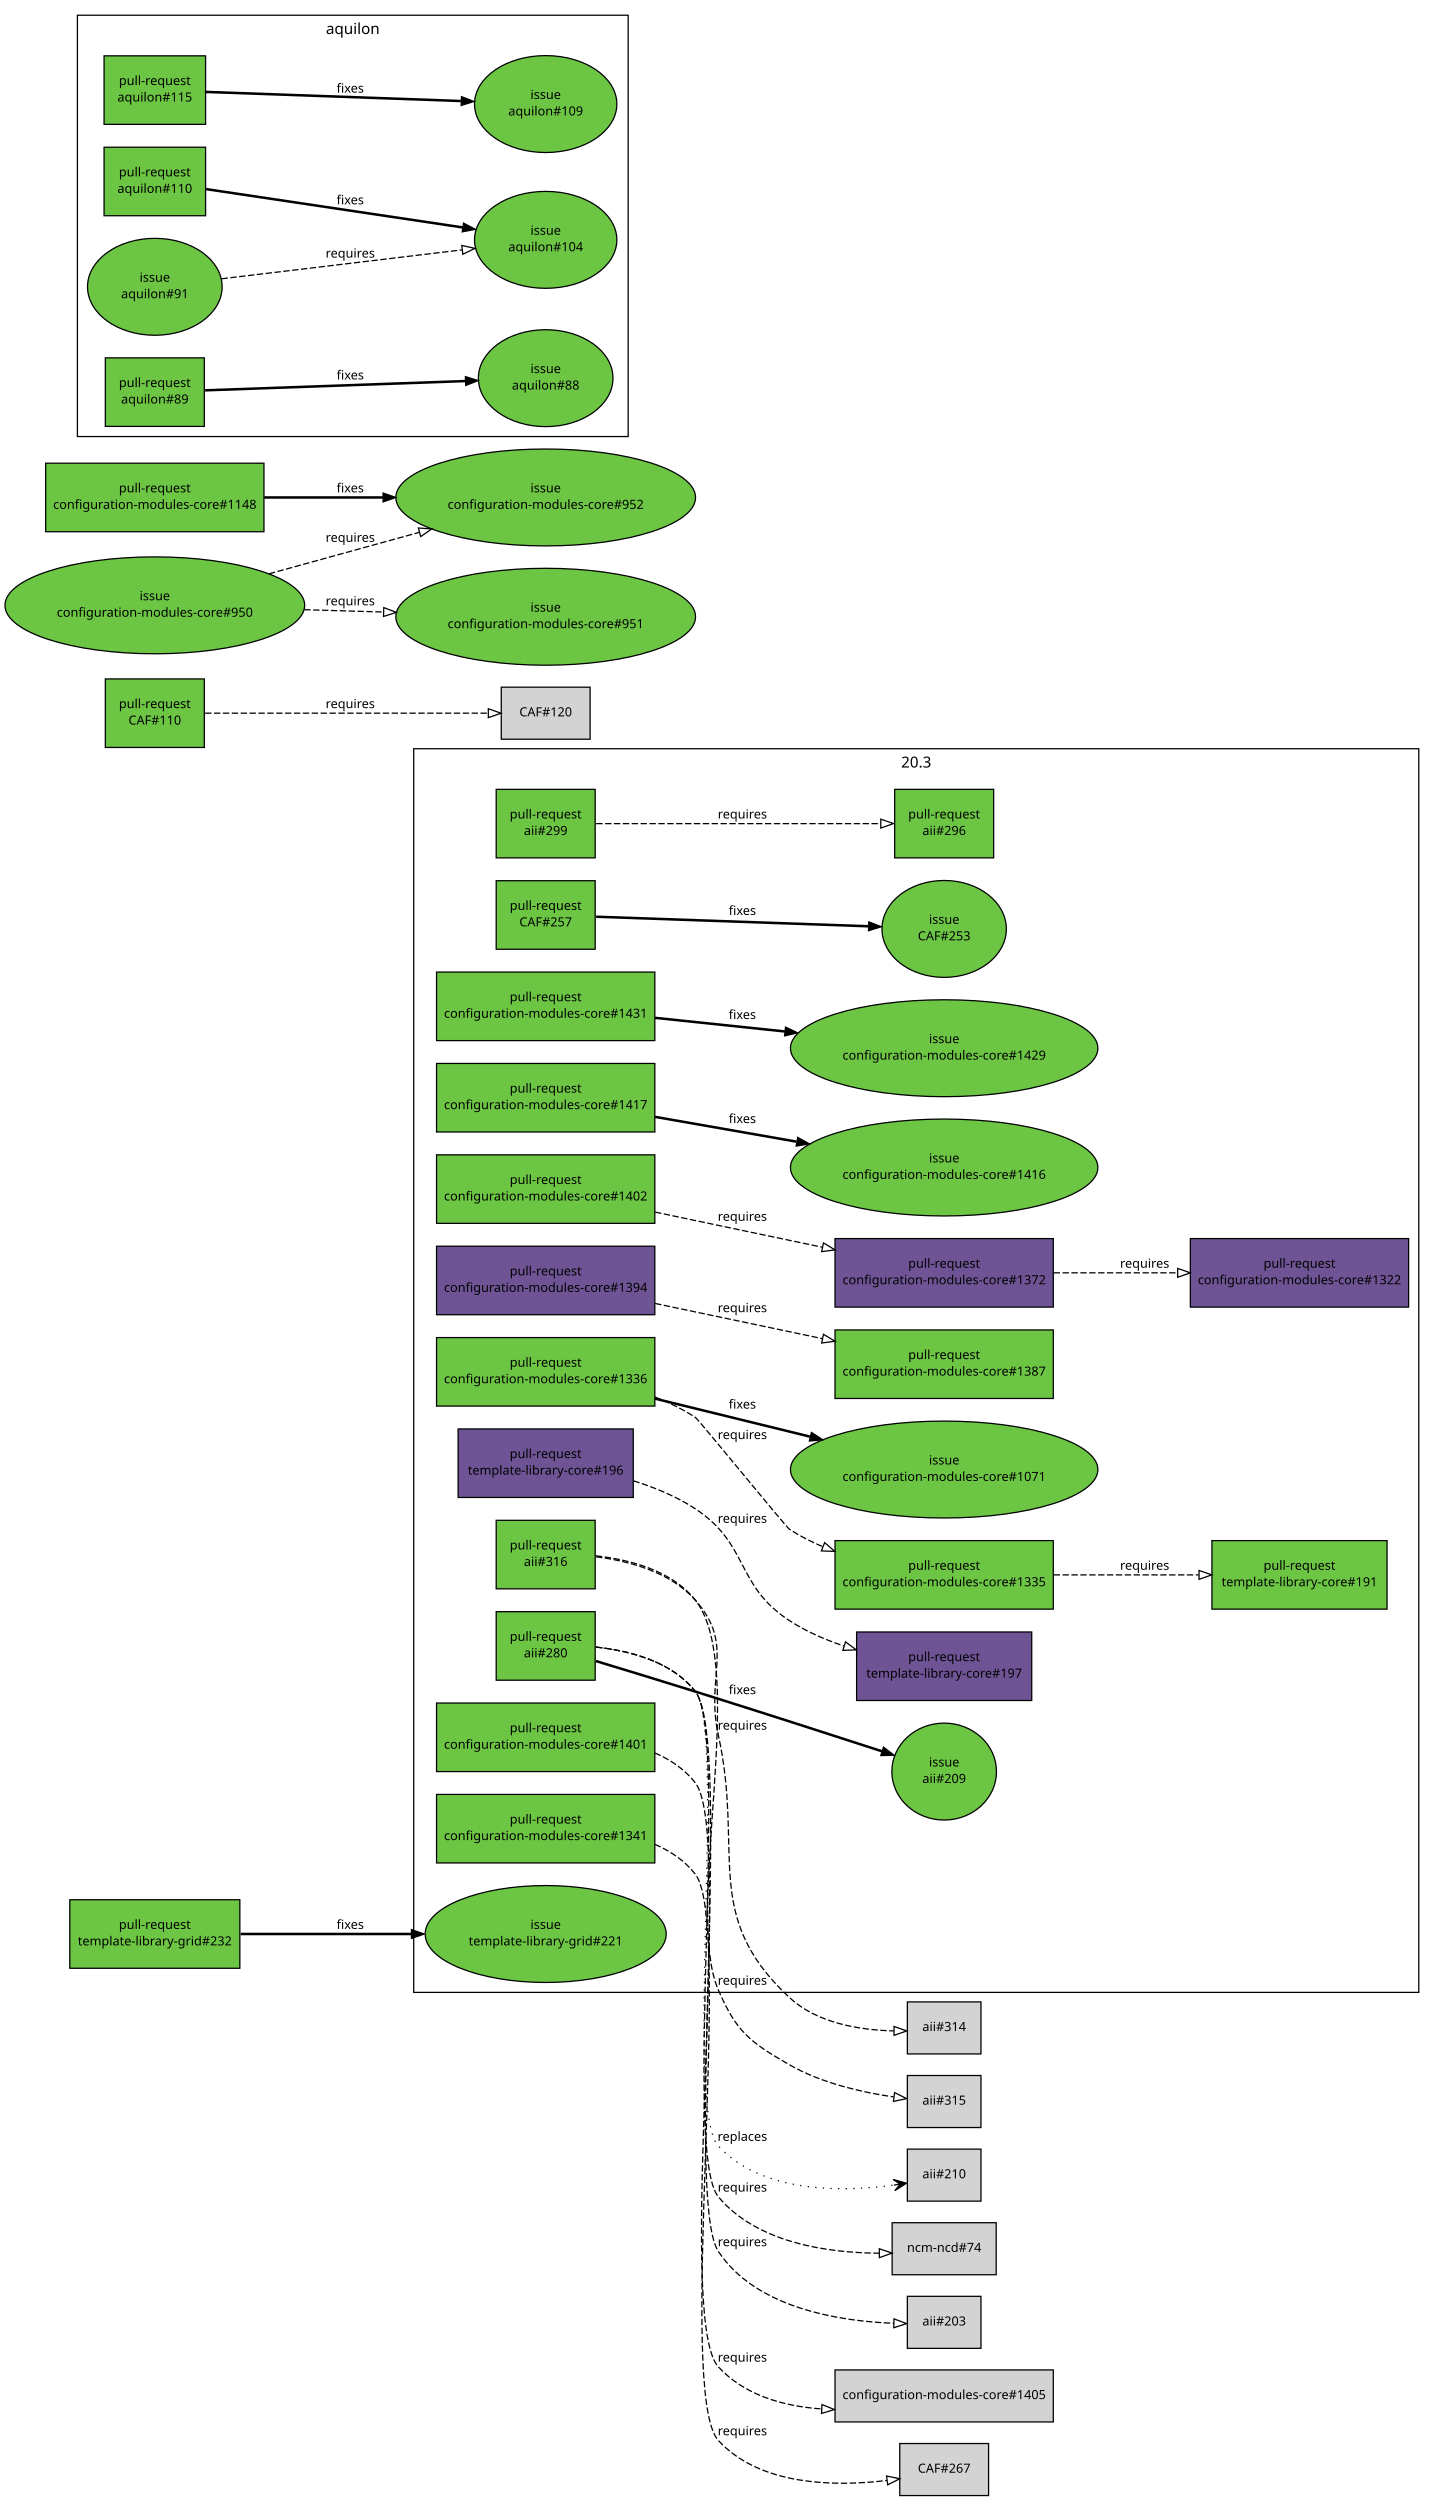
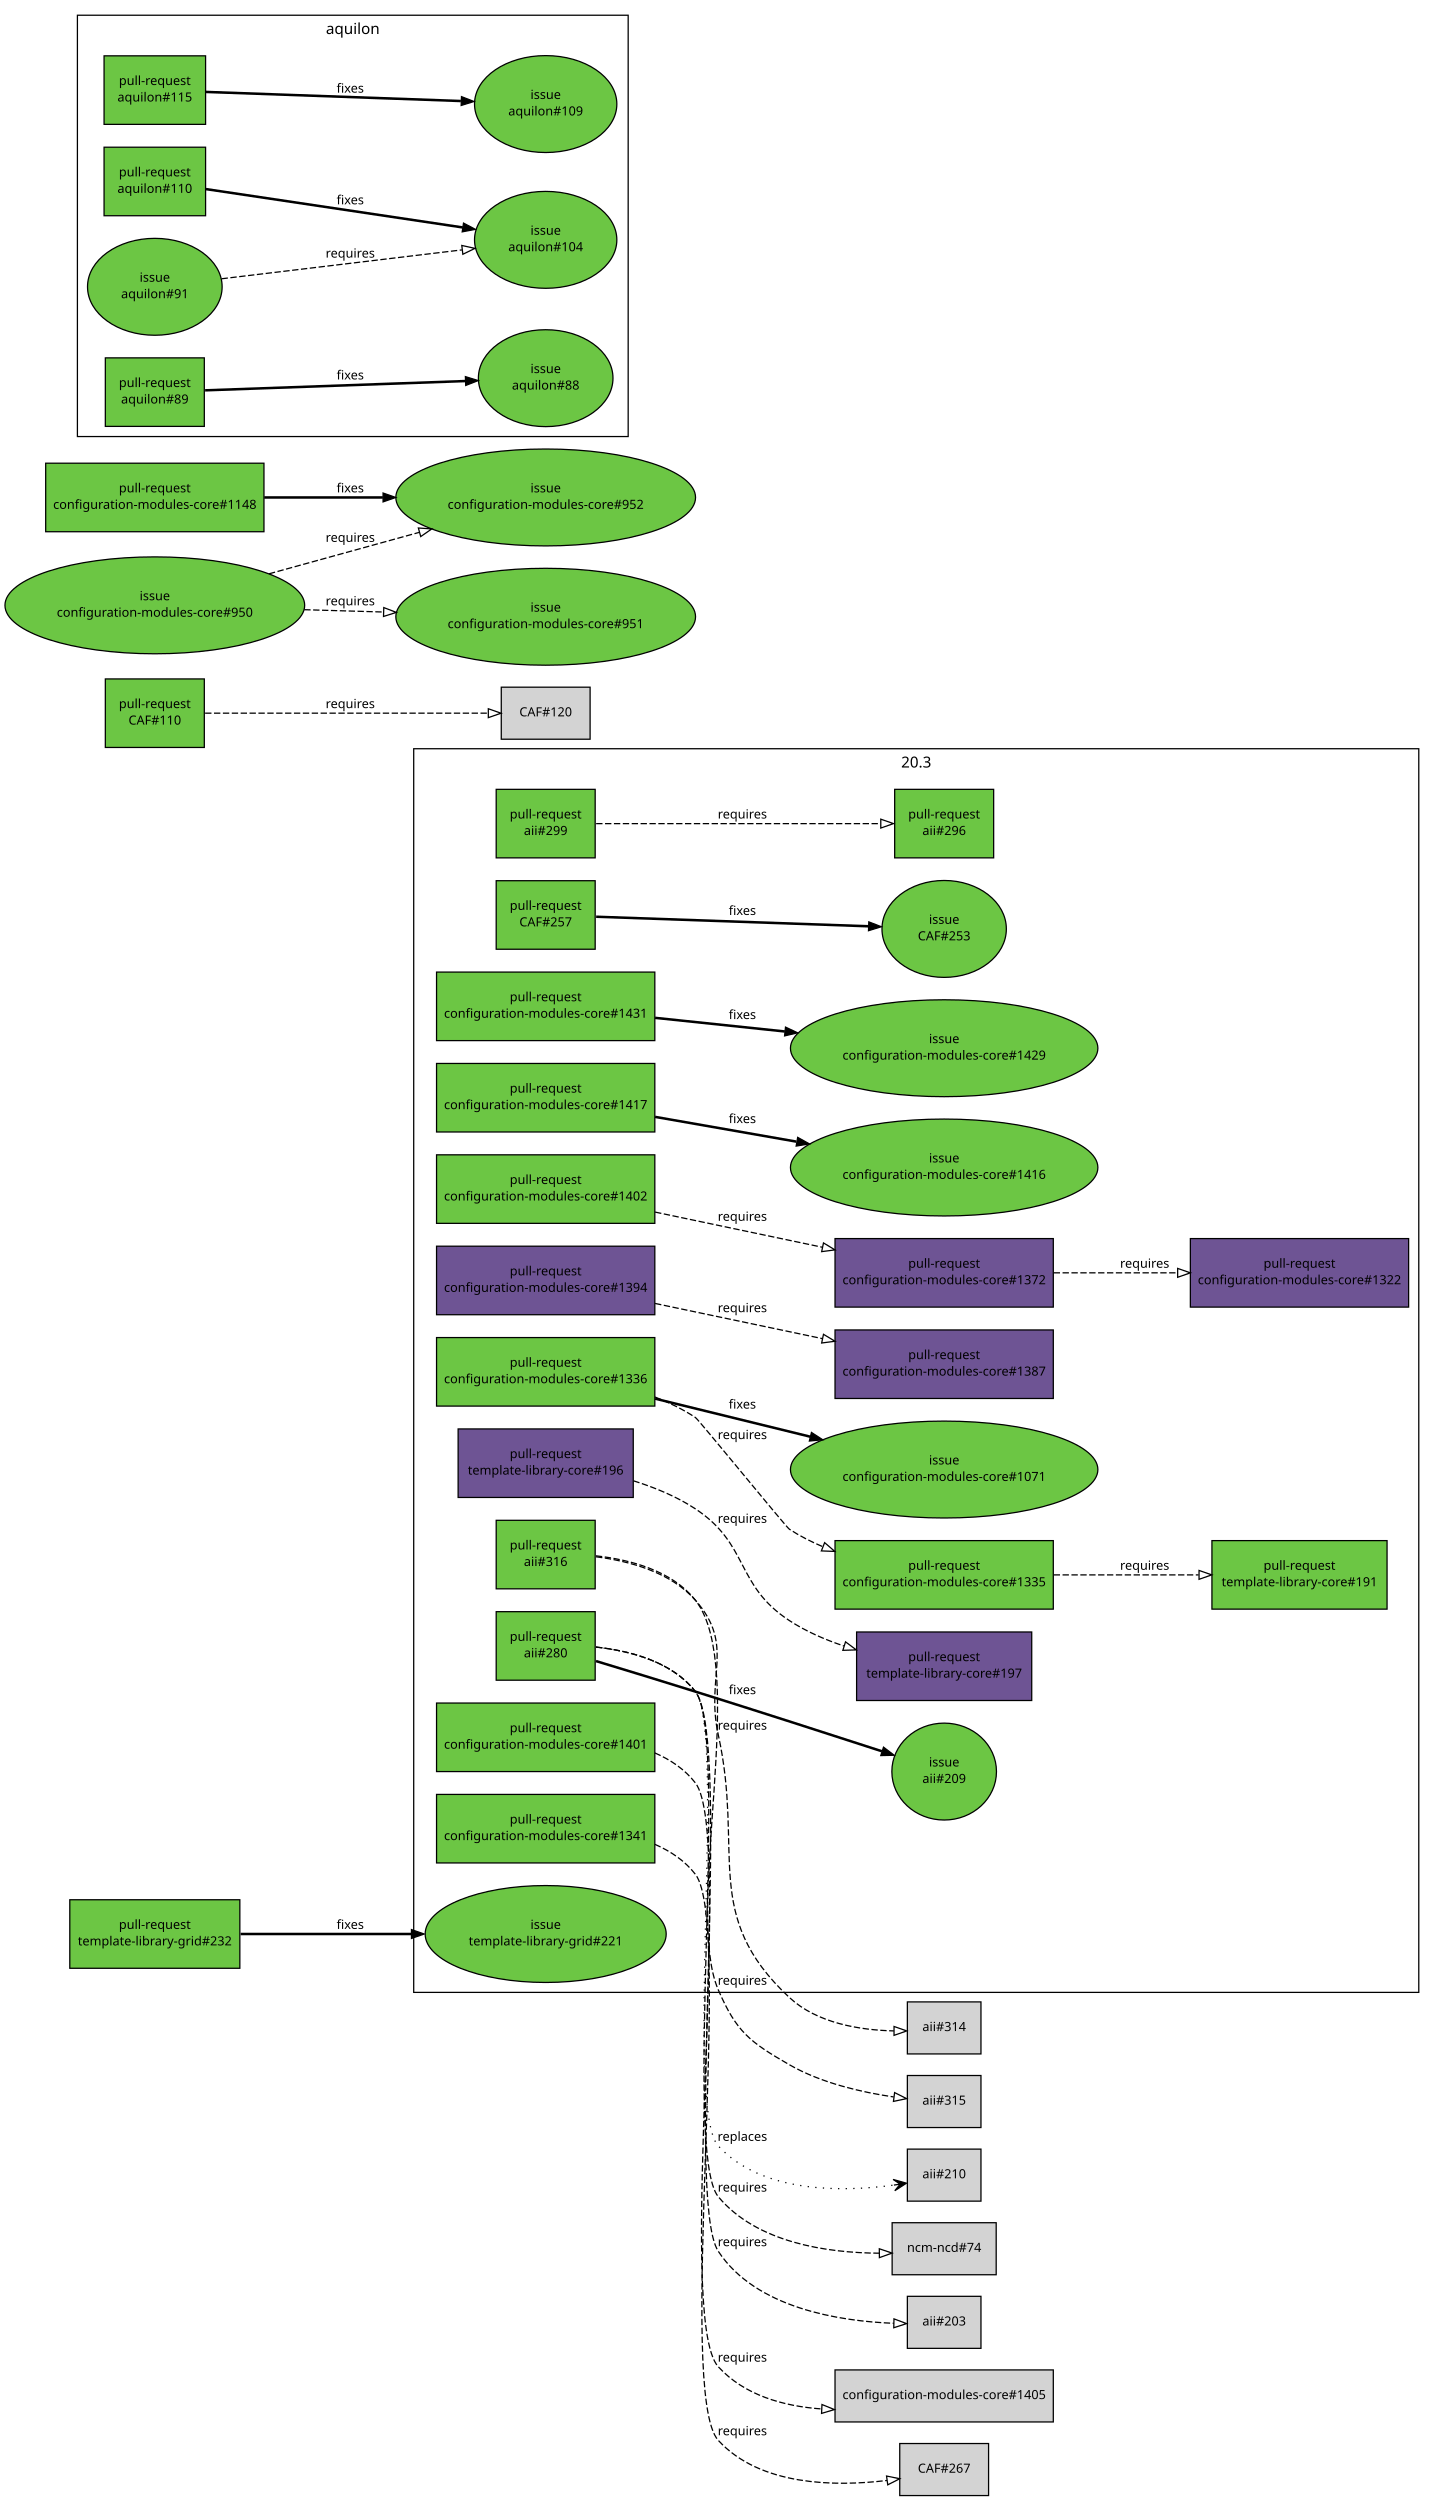
<svg xmlns="http://www.w3.org/2000/svg" xmlns:xlink="http://www.w3.org/1999/xlink" width="1130pt" height="1970pt" viewBox="0.00 0.00 1130.00 1970.00">
  <g id="graph1" class="graph" transform="scale(1 1) rotate(0) translate(4 1966)">
    <polygon fill="white" stroke="white" points="-4,5 -4,-1966 1127,-1966 1127,5 -4,5" />
    <g id="graph3" class="cluster">
      <polygon fill="none" stroke="black" points="322,-396 322,-1376 1114,-1376 1114,-396 322,-396" />
      <text text-anchor="middle" x="718" y="-1361.2" font-family="Sans" font-size="12.00">20.3</text>
    </g>
    <g id="graph4" class="cluster">
      <polygon fill="none" stroke="black" points="57,-1622 57,-1954 491,-1954 491,-1622 57,-1622" />
      <text text-anchor="middle" x="274" y="-1939.2" font-family="Sans" font-size="12.00">aquilon</text>
    </g>
    <g id="node1" class="node">
      <a xlink:href="https://github.com/quattor/aii/pull/316" xlink:title="aii-ks: generate kickstart repo entries based on SPMA configuration" target="_parent">
        <polygon fill="#6cc644" stroke="black" points="465,-768 387,-768 387,-714 465,-714 465,-768" />
        <text text-anchor="middle" x="426" y="-745" font-family="Sans" font-size="10.00">pull-request</text>
        <text text-anchor="middle" x="426" y="-732" font-family="Sans" font-size="10.00">aii#316</text>
      </a>
    </g>
    <g id="node3" class="node">
      <polygon fill="lightgrey" stroke="black" points="769,-388.5 711,-388.5 711,-347.5 769,-347.5 769,-388.5" />
      <text text-anchor="middle" x="740" y="-365.5" font-family="Sans" font-size="10.00">aii#314</text>
    </g>
    <g id="edge2" class="edge">
      <path fill="none" stroke="black" stroke-dasharray="5,2" d="M465.657,-739.251C491.714,-735.92 524.478,-727.193 544,-705 575.561,-669.12 551.749,-645.673 562,-599 582.446,-505.912 548.292,-456.994 618,-392 639.883,-371.597 673.832,-366.252 700.367,-365.64" />
      <polygon fill="none" stroke="black" points="700.503,-369.14 710.497,-365.623 700.491,-362.14 700.503,-369.14" />
      <text text-anchor="middle" x="581" y="-603" font-family="Sans" font-size="10.00">requires</text>
    </g>
    <g id="node5" class="node">
      <polygon fill="lightgrey" stroke="black" points="769,-330.5 711,-330.5 711,-289.5 769,-289.5 769,-330.5" />
      <text text-anchor="middle" x="740" y="-307.5" font-family="Sans" font-size="10.00">aii#315</text>
    </g>
    <g id="edge4" class="edge">
      <path fill="none" stroke="black" stroke-dasharray="5,2" d="M465.592,-740.008C492.146,-737.062 525.525,-728.482 544,-705 586.257,-651.291 534.826,-460.704 562,-398 576.376,-364.828 586.669,-357.04 618,-339 643.175,-324.504 675.252,-317.241 700.196,-313.609" />
      <polygon fill="none" stroke="black" points="700.951,-317.04 710.409,-312.264 700.037,-310.1 700.951,-317.04" />
      <text text-anchor="middle" x="581" y="-402" font-family="Sans" font-size="10.00">requires</text>
    </g>
    <g id="node6" class="node">
      <a xlink:href="https://github.com/quattor/aii/pull/299" xlink:title="aii-dhcp: support optional hostname ip verification" target="_parent">
        <polygon fill="#6cc644" stroke="black" points="465,-1344 387,-1344 387,-1290 465,-1290 465,-1344" />
        <text text-anchor="middle" x="426" y="-1321" font-family="Sans" font-size="10.00">pull-request</text>
        <text text-anchor="middle" x="426" y="-1308" font-family="Sans" font-size="10.00">aii#299</text>
      </a>
    </g>
    <g id="node8" class="node">
      <a xlink:href="https://github.com/quattor/aii/pull/296" xlink:title="DHCP plugin updates" target="_parent">
        <polygon fill="#6cc644" stroke="black" points="779,-1344 701,-1344 701,-1290 779,-1290 779,-1344" />
        <text text-anchor="middle" x="740" y="-1321" font-family="Sans" font-size="10.00">pull-request</text>
        <text text-anchor="middle" x="740" y="-1308" font-family="Sans" font-size="10.00">aii#296</text>
      </a>
    </g>
    <g id="edge6" class="edge">
      <path fill="none" stroke="black" stroke-dasharray="5,2" d="M465.768,-1317C522.709,-1317 627.446,-1317 689.7,-1317" />
      <polygon fill="none" stroke="black" points="690.06,-1320.5 700.06,-1317 690.06,-1313.5 690.06,-1320.5" />
      <text text-anchor="middle" x="581" y="-1321" font-family="Sans" font-size="10.00">requires</text>
    </g>
    <g id="node9" class="node">
      <a xlink:href="https://github.com/quattor/aii/pull/280" xlink:title="Support active configuration attribute for plugins" target="_parent">
        <polygon fill="#6cc644" stroke="black" points="465,-696 387,-696 387,-642 465,-642 465,-696" />
        <text text-anchor="middle" x="426" y="-673" font-family="Sans" font-size="10.00">pull-request</text>
        <text text-anchor="middle" x="426" y="-660" font-family="Sans" font-size="10.00">aii#280</text>
      </a>
    </g>
    <g id="node11" class="node">
      <a xlink:href="https://github.com/quattor/aii/issues/209" xlink:title="support ACTIVE_CONFIG" target="_parent">
        <ellipse fill="#6cc644" stroke="black" cx="740" cy="-570" rx="41.217" ry="38.184" />
        <text text-anchor="middle" x="740" y="-574" font-family="Sans" font-size="10.00">issue</text>
        <text text-anchor="middle" x="740" y="-561" font-family="Sans" font-size="10.00">aii#209</text>
      </a>
    </g>
    <g id="edge8" class="edge">
      <path fill="none" stroke="black" stroke-width="2" d="M465.648,-657.065C488.568,-650.125 517.94,-641.163 544,-633 594.152,-617.29 651.353,-598.843 690.961,-585.986" />
      <polygon fill="black" stroke="black" points="692.207,-589.261 700.636,-582.843 690.044,-582.604 692.207,-589.261" />
      <text text-anchor="middle" x="581" y="-631" font-family="Sans" font-size="10.00">fixes</text>
    </g>
    <g id="node13" class="node">
      <polygon fill="lightgrey" stroke="black" points="781,-214.5 699,-214.5 699,-173.5 781,-173.5 781,-214.5" />
      <text text-anchor="middle" x="740" y="-191.5" font-family="Sans" font-size="10.00">ncm-ncd#74</text>
    </g>
    <g id="edge10" class="edge">
      <path fill="none" stroke="black" stroke-dasharray="5,2" d="M465.69,-668.085C492.289,-665.174 525.682,-656.605 544,-633 571.139,-598.027 533.659,-269.005 562,-235 592.321,-198.619 647.843,-190.732 688.844,-190.475" />
      <polygon fill="none" stroke="black" points="688.901,-193.976 698.931,-190.562 688.961,-186.976 688.901,-193.976" />
      <text text-anchor="middle" x="581" y="-239" font-family="Sans" font-size="10.00">requires</text>
    </g>
    <g id="node15" class="node">
      <polygon fill="lightgrey" stroke="black" points="769,-156.5 711,-156.5 711,-115.5 769,-115.5 769,-156.5" />
      <text text-anchor="middle" x="740" y="-133.5" font-family="Sans" font-size="10.00">aii#203</text>
    </g>
    <g id="edge12" class="edge">
      <path fill="none" stroke="black" stroke-dasharray="5,2" d="M465.722,-668.11C492.337,-665.211 525.734,-656.645 544,-633 573.98,-594.19 535.077,-232.989 562,-192 591.493,-147.098 657.465,-136.871 700.282,-135.236" />
      <polygon fill="none" stroke="black" points="700.454,-138.733 710.367,-134.993 700.285,-131.735 700.454,-138.733" />
      <text text-anchor="middle" x="581" y="-196" font-family="Sans" font-size="10.00">requires</text>
    </g>
    <g id="node17" class="node">
      <polygon fill="lightgrey" stroke="black" points="769,-272.5 711,-272.5 711,-231.5 769,-231.5 769,-272.5" />
      <text text-anchor="middle" x="740" y="-249.5" font-family="Sans" font-size="10.00">aii#210</text>
    </g>
    <g id="edge14" class="edge">
      <path fill="none" stroke="black" stroke-dasharray="1,5" d="M465.653,-668.056C492.235,-665.132 525.623,-656.559 544,-633 568.497,-601.596 534.961,-304.243 562,-275 596.518,-237.669 659.349,-238.583 700.376,-244.154" />
      <polygon fill="black" stroke="black" points="710.306,-245.65 699.747,-248.61 705.362,-244.905 700.418,-244.16 700.418,-244.16 700.418,-244.16 705.362,-244.905 701.088,-239.71 710.306,-245.65 710.306,-245.65" />
      <text text-anchor="middle" x="581" y="-279" font-family="Sans" font-size="10.00">replaces</text>
    </g>
    <g id="node18" class="node">
      <a xlink:href="https://github.com/quattor/CAF/pull/257" xlink:title="Process: run process as another user" target="_parent">
        <polygon fill="#6cc644" stroke="black" points="465,-1272 387,-1272 387,-1218 465,-1218 465,-1272" />
        <text text-anchor="middle" x="426" y="-1249" font-family="Sans" font-size="10.00">pull-request</text>
        <text text-anchor="middle" x="426" y="-1236" font-family="Sans" font-size="10.00">CAF#257</text>
      </a>
    </g>
    <g id="node20" class="node">
      <a xlink:href="https://github.com/quattor/CAF/issues/253" xlink:title="CAF::Process: Include an option to execute the command as an specific user" target="_parent">
        <ellipse fill="#6cc644" stroke="black" cx="740" cy="-1234" rx="48.998" ry="38.184" />
        <text text-anchor="middle" x="740" y="-1238" font-family="Sans" font-size="10.00">issue</text>
        <text text-anchor="middle" x="740" y="-1225" font-family="Sans" font-size="10.00">CAF#253</text>
      </a>
    </g>
    <g id="edge16" class="edge">
      <path fill="none" stroke="black" stroke-width="2" d="M465.768,-1243.61C519.934,-1241.71 617.353,-1238.3 680.308,-1236.09" />
      <polygon fill="black" stroke="black" points="680.617,-1239.58 690.488,-1235.73 680.372,-1232.59 680.617,-1239.58" />
      <text text-anchor="middle" x="581" y="-1245" font-family="Sans" font-size="10.00">fixes</text>
    </g>
    <g id="node21" class="node">
      <a xlink:href="https://github.com/quattor/CAF/pull/110" xlink:title="CAF::Download class: API proposal" target="_parent">
        <polygon fill="#6cc644" stroke="black" points="157,-1431 79,-1431 79,-1377 157,-1377 157,-1431" />
        <text text-anchor="middle" x="118" y="-1408" font-family="Sans" font-size="10.00">pull-request</text>
        <text text-anchor="middle" x="118" y="-1395" font-family="Sans" font-size="10.00">CAF#110</text>
      </a>
    </g>
    <g id="node23" class="node">
      <polygon fill="lightgrey" stroke="black" points="461,-1424.5 391,-1424.5 391,-1383.5 461,-1383.5 461,-1424.5" />
      <text text-anchor="middle" x="426" y="-1401.5" font-family="Sans" font-size="10.00">CAF#120</text>
    </g>
    <g id="edge18" class="edge">
      <path fill="none" stroke="black" stroke-dasharray="5,2" d="M157.635,-1404C214.805,-1404 320.147,-1404 380.447,-1404" />
      <polygon fill="none" stroke="black" points="380.801,-1407.5 390.801,-1404 380.801,-1400.5 380.801,-1407.5" />
      <text text-anchor="middle" x="272" y="-1408" font-family="Sans" font-size="10.00">requires</text>
    </g>
    <g id="node24" class="node">
      <a xlink:href="https://github.com/quattor/configuration-modules-core/pull/1431" xlink:title="ncm-cron: Provide schema validation to match the component code" target="_parent">
        <polygon fill="#6cc644" stroke="black" points="512,-1200 340,-1200 340,-1146 512,-1146 512,-1200" />
        <text text-anchor="middle" x="426" y="-1177" font-family="Sans" font-size="10.00">pull-request</text>
        <text text-anchor="middle" x="426" y="-1164" font-family="Sans" font-size="10.00">configuration-modules-core#1431</text>
      </a>
    </g>
    <g id="node26" class="node">
      <a xlink:href="https://github.com/quattor/configuration-modules-core/issues/1429" xlink:title="ncm-cron: Minutes field should not be optional if smear is used" target="_parent">
        <ellipse fill="#6cc644" stroke="black" cx="740" cy="-1140" rx="121.122" ry="38.184" />
        <text text-anchor="middle" x="740" y="-1144" font-family="Sans" font-size="10.00">issue</text>
        <text text-anchor="middle" x="740" y="-1131" font-family="Sans" font-size="10.00">configuration-modules-core#1429</text>
      </a>
    </g>
    <g id="edge20" class="edge">
      <path fill="none" stroke="black" stroke-width="2" d="M512.217,-1163.94C543.779,-1160.62 580.167,-1156.8 614.466,-1153.19" />
      <polygon fill="black" stroke="black" points="614.976,-1156.66 624.556,-1152.13 614.245,-1149.7 614.976,-1156.66" />
      <text text-anchor="middle" x="581" y="-1163" font-family="Sans" font-size="10.00">fixes</text>
    </g>
    <g id="node27" class="node">
      <a xlink:href="https://github.com/quattor/configuration-modules-core/pull/1417" xlink:title="ncm-puppet: Document string quoting behaviour" target="_parent">
        <polygon fill="#6cc644" stroke="black" points="512,-1128 340,-1128 340,-1074 512,-1074 512,-1128" />
        <text text-anchor="middle" x="426" y="-1105" font-family="Sans" font-size="10.00">pull-request</text>
        <text text-anchor="middle" x="426" y="-1092" font-family="Sans" font-size="10.00">configuration-modules-core#1417</text>
      </a>
    </g>
    <g id="node29" class="node">
      <a xlink:href="https://github.com/quattor/configuration-modules-core/issues/1416" xlink:title="ncm-puppet: document behaviour when quoting strings" target="_parent">
        <ellipse fill="#6cc644" stroke="black" cx="740" cy="-1046" rx="121.122" ry="38.184" />
        <text text-anchor="middle" x="740" y="-1050" font-family="Sans" font-size="10.00">issue</text>
        <text text-anchor="middle" x="740" y="-1037" font-family="Sans" font-size="10.00">configuration-modules-core#1416</text>
      </a>
    </g>
    <g id="edge22" class="edge">
      <path fill="none" stroke="black" stroke-width="2" d="M512.217,-1085.9C546.57,-1079.88 586.64,-1072.86 623.511,-1066.4" />
      <polygon fill="black" stroke="black" points="624.572,-1069.77 633.818,-1064.6 623.364,-1062.88 624.572,-1069.77" />
      <text text-anchor="middle" x="581" y="-1081" font-family="Sans" font-size="10.00">fixes</text>
    </g>
    <g id="node30" class="node">
      <a xlink:href="https://github.com/quattor/configuration-modules-core/pull/1402" xlink:title="ncm-network: always enable the network service" target="_parent">
        <polygon fill="#6cc644" stroke="black" points="512,-1056 340,-1056 340,-1002 512,-1002 512,-1056" />
        <text text-anchor="middle" x="426" y="-1033" font-family="Sans" font-size="10.00">pull-request</text>
        <text text-anchor="middle" x="426" y="-1020" font-family="Sans" font-size="10.00">configuration-modules-core#1402</text>
      </a>
    </g>
    <g id="node32" class="node">
      <a xlink:href="https://github.com/quattor/configuration-modules-core/pull/1372" xlink:title="ncm-network: support ethtool channels" target="_parent">
        <polygon fill="#6e5494" stroke="black" points="826,-990 654,-990 654,-936 826,-936 826,-990" />
        <text text-anchor="middle" x="740" y="-967" font-family="Sans" font-size="10.00">pull-request</text>
        <text text-anchor="middle" x="740" y="-954" font-family="Sans" font-size="10.00">configuration-modules-core#1372</text>
      </a>
    </g>
    <g id="edge24" class="edge">
      <path fill="none" stroke="black" stroke-dasharray="5,2" d="M512.217,-1010.88C553.061,-1002.29 601.988,-992.009 644.009,-983.176" />
      <polygon fill="none" stroke="black" points="644.909,-986.564 653.975,-981.082 643.469,-979.714 644.909,-986.564" />
      <text text-anchor="middle" x="581" y="-1004" font-family="Sans" font-size="10.00">requires</text>
    </g>
    <g id="node40" class="node">
      <a xlink:href="https://github.com/quattor/configuration-modules-core/pull/1322" xlink:title="ncm-network: support rules and routes using routing tables" target="_parent">
        <polygon fill="#6e5494" stroke="black" points="1106,-990 934,-990 934,-936 1106,-936 1106,-990" />
        <text text-anchor="middle" x="1020" y="-967" font-family="Sans" font-size="10.00">pull-request</text>
        <text text-anchor="middle" x="1020" y="-954" font-family="Sans" font-size="10.00">configuration-modules-core#1322</text>
      </a>
    </g>
    <g id="edge30" class="edge">
      <path fill="none" stroke="black" stroke-dasharray="5,2" d="M826.294,-963C857.177,-963 892.171,-963 923.836,-963" />
      <polygon fill="none" stroke="black" points="923.991,-966.5 933.991,-963 923.991,-959.5 923.991,-966.5" />
      <text text-anchor="middle" x="898" y="-967" font-family="Sans" font-size="10.00">requires</text>
    </g>
    <g id="node33" class="node">
      <a xlink:href="https://github.com/quattor/configuration-modules-core/pull/1401" xlink:title="ncm-spma: yumdnf: initial dnf/yum4 based on yum" target="_parent">
        <polygon fill="#6cc644" stroke="black" points="512,-624 340,-624 340,-570 512,-570 512,-624" />
        <text text-anchor="middle" x="426" y="-601" font-family="Sans" font-size="10.00">pull-request</text>
        <text text-anchor="middle" x="426" y="-588" font-family="Sans" font-size="10.00">configuration-modules-core#1401</text>
      </a>
    </g>
    <g id="node35" class="node">
      <polygon fill="lightgrey" stroke="black" points="826,-98.5 654,-98.5 654,-57.5 826,-57.5 826,-98.5" />
      <text text-anchor="middle" x="740" y="-75.5" font-family="Sans" font-size="10.00">configuration-modules-core#1405</text>
    </g>
    <g id="edge26" class="edge">
      <path fill="none" stroke="black" stroke-dasharray="5,2" d="M512.028,-584.688C524.429,-579.292 535.76,-571.685 544,-561 575.235,-520.495 527.483,-138.749 562,-101 582.497,-78.584 613.193,-69.904 643.35,-67.75" />
      <polygon fill="none" stroke="black" points="643.72,-71.236 653.54,-67.259 643.384,-64.244 643.72,-71.236" />
      <text text-anchor="middle" x="581" y="-105" font-family="Sans" font-size="10.00">requires</text>
    </g>
    <g id="node36" class="node">
      <a xlink:href="https://github.com/quattor/configuration-modules-core/pull/1394" xlink:title="ncm-metaconfig generic templates" target="_parent">
        <polygon fill="#6e5494" stroke="black" points="512,-984 340,-984 340,-930 512,-930 512,-984" />
        <text text-anchor="middle" x="426" y="-961" font-family="Sans" font-size="10.00">pull-request</text>
        <text text-anchor="middle" x="426" y="-948" font-family="Sans" font-size="10.00">configuration-modules-core#1394</text>
      </a>
    </g>
    <g id="node38" class="node">
      <a xlink:href="https://github.com/quattor/configuration-modules-core/pull/1387" xlink:title="ncm-metaconfig: the content should not only be a dict" target="_parent">
-         <polygon fill="#6cc644" stroke="black" points="826,-918 654,-918 654,-864 826,-864 826,-918" />
+         <polygon fill="#6e5494" stroke="black" points="826,-918 654,-918 654,-864 826,-864 826,-918" />
        <text text-anchor="middle" x="740" y="-895" font-family="Sans" font-size="10.00">pull-request</text>
        <text text-anchor="middle" x="740" y="-882" font-family="Sans" font-size="10.00">configuration-modules-core#1387</text>
      </a>
    </g>
    <g id="edge28" class="edge">
      <path fill="none" stroke="black" stroke-dasharray="5,2" d="M512.217,-938.878C553.061,-930.293 601.988,-920.009 644.009,-911.176" />
      <polygon fill="none" stroke="black" points="644.909,-914.564 653.975,-909.082 643.469,-907.714 644.909,-914.564" />
      <text text-anchor="middle" x="581" y="-932" font-family="Sans" font-size="10.00">requires</text>
    </g>
    <g id="node41" class="node">
      <a xlink:href="https://github.com/quattor/configuration-modules-core/pull/1341" xlink:title="ncm-metaconfig: switch to CAF::ServiceActions" target="_parent">
        <polygon fill="#6cc644" stroke="black" points="512,-552 340,-552 340,-498 512,-498 512,-552" />
        <text text-anchor="middle" x="426" y="-529" font-family="Sans" font-size="10.00">pull-request</text>
        <text text-anchor="middle" x="426" y="-516" font-family="Sans" font-size="10.00">configuration-modules-core#1341</text>
      </a>
    </g>
    <g id="node43" class="node">
      <polygon fill="lightgrey" stroke="black" points="775,-40.5 705,-40.5 705,0.5 775,0.5 775,-40.5" />
      <text text-anchor="middle" x="740" y="-17.5" font-family="Sans" font-size="10.00">CAF#267</text>
    </g>
    <g id="edge32" class="edge">
      <path fill="none" stroke="black" stroke-dasharray="5,2" d="M512.017,-512.679C524.419,-507.284 535.753,-499.68 544,-489 574.31,-449.744 528.51,-79.581 562,-43 594.878,-7.088 653.937,-6.447 694.966,-11.399" />
      <polygon fill="none" stroke="black" points="694.602,-14.882 704.982,-12.76 695.545,-7.945 694.602,-14.882" />
      <text text-anchor="middle" x="581" y="-47" font-family="Sans" font-size="10.00">requires</text>
    </g>
    <g id="node44" class="node">
      <a xlink:href="https://github.com/quattor/configuration-modules-core/pull/1336" xlink:title="ncm-network: Add support for CAF::Service actions after changes" target="_parent">
        <polygon fill="#6cc644" stroke="black" points="512,-912 340,-912 340,-858 512,-858 512,-912" />
        <text text-anchor="middle" x="426" y="-889" font-family="Sans" font-size="10.00">pull-request</text>
        <text text-anchor="middle" x="426" y="-876" font-family="Sans" font-size="10.00">configuration-modules-core#1336</text>
      </a>
    </g>
    <g id="node46" class="node">
      <a xlink:href="https://github.com/quattor/configuration-modules-core/pull/1335" xlink:title="ncm-metaconfig: Remove caf_service_action type to allow reuse" target="_parent">
        <polygon fill="#6cc644" stroke="black" points="826,-752 654,-752 654,-698 826,-698 826,-752" />
        <text text-anchor="middle" x="740" y="-729" font-family="Sans" font-size="10.00">pull-request</text>
        <text text-anchor="middle" x="740" y="-716" font-family="Sans" font-size="10.00">configuration-modules-core#1335</text>
      </a>
    </g>
    <g id="edge34" class="edge">
      <path fill="none" stroke="black" stroke-dasharray="5,2" d="M512.131,-865.16C523.32,-860.761 534.261,-855.435 544,-849 546.665,-847.239 615.327,-762.748 618,-761 626.178,-755.651 635.174,-751.075 644.46,-747.166" />
      <polygon fill="none" stroke="black" points="645.805,-750.398 653.824,-743.474 643.237,-743.885 645.805,-750.398" />
      <text text-anchor="middle" x="581" y="-832" font-family="Sans" font-size="10.00">requires</text>
    </g>
    <g id="node48" class="node">
      <a xlink:href="https://github.com/quattor/configuration-modules-core/issues/1071" xlink:title="ncm-network: support daemons to restart after network changes" target="_parent">
        <ellipse fill="#6cc644" stroke="black" cx="740" cy="-808" rx="121.122" ry="38.184" />
        <text text-anchor="middle" x="740" y="-812" font-family="Sans" font-size="10.00">issue</text>
        <text text-anchor="middle" x="740" y="-799" font-family="Sans" font-size="10.00">configuration-modules-core#1071</text>
      </a>
    </g>
    <g id="edge36" class="edge">
      <path fill="none" stroke="black" stroke-width="2" d="M512.217,-863.858C550.039,-854.583 594.793,-843.608 634.577,-833.852" />
      <polygon fill="black" stroke="black" points="635.431,-837.247 644.309,-831.466 633.763,-830.448 635.431,-837.247" />
      <text text-anchor="middle" x="581" y="-856" font-family="Sans" font-size="10.00">fixes</text>
    </g>
    <g id="node50" class="node">
      <a xlink:href="https://github.com/quattor/template-library-core/pull/191" xlink:title="Allow the caf_service_action to be used by multiple components" target="_parent">
        <polygon fill="#6cc644" stroke="black" points="1089,-752 951,-752 951,-698 1089,-698 1089,-752" />
        <text text-anchor="middle" x="1020" y="-729" font-family="Sans" font-size="10.00">pull-request</text>
        <text text-anchor="middle" x="1020" y="-716" font-family="Sans" font-size="10.00">template-library-core#191</text>
      </a>
    </g>
    <g id="edge38" class="edge">
      <path fill="none" stroke="black" stroke-dasharray="5,2" d="M826.294,-725C862.71,-725 904.84,-725 940.49,-725" />
      <polygon fill="none" stroke="black" points="940.847,-728.5 950.847,-725 940.847,-721.5 940.847,-728.5" />
      <text text-anchor="middle" x="898" y="-729" font-family="Sans" font-size="10.00">requires</text>
    </g>
    <g id="node51" class="node">
      <a xlink:href="https://github.com/quattor/configuration-modules-core/pull/1148" xlink:title="ncm-spma: Remove support from groups from spma yumng backend" target="_parent">
        <polygon fill="#6cc644" stroke="black" points="204,-1601 32,-1601 32,-1547 204,-1547 204,-1601" />
        <text text-anchor="middle" x="118" y="-1578" font-family="Sans" font-size="10.00">pull-request</text>
        <text text-anchor="middle" x="118" y="-1565" font-family="Sans" font-size="10.00">configuration-modules-core#1148</text>
      </a>
    </g>
    <g id="node53" class="node">
      <a xlink:href="https://github.com/quattor/configuration-modules-core/issues/952" xlink:title="ncm-spma (yumng): Remove support for package groups" target="_parent">
        <ellipse fill="#6cc644" stroke="black" cx="426" cy="-1574" rx="118.087" ry="38.184" />
        <text text-anchor="middle" x="426" y="-1578" font-family="Sans" font-size="10.00">issue</text>
        <text text-anchor="middle" x="426" y="-1565" font-family="Sans" font-size="10.00">configuration-modules-core#952</text>
      </a>
    </g>
    <g id="edge40" class="edge">
      <path fill="none" stroke="black" stroke-width="2" d="M204.205,-1574C233.19,-1574 266.179,-1574 297.691,-1574" />
      <polygon fill="black" stroke="black" points="297.863,-1577.5 307.863,-1574 297.863,-1570.5 297.863,-1577.5" />
      <text text-anchor="middle" x="272" y="-1578" font-family="Sans" font-size="10.00">fixes</text>
    </g>
    <g id="node54" class="node">
      <a xlink:href="https://github.com/quattor/configuration-modules-core/issues/950" xlink:title="ncm-spma: Remove support for package groups from yum backends" target="_parent">
        <ellipse fill="#6cc644" stroke="black" cx="118" cy="-1489" rx="118.087" ry="38.184" />
        <text text-anchor="middle" x="118" y="-1493" font-family="Sans" font-size="10.00">issue</text>
        <text text-anchor="middle" x="118" y="-1480" font-family="Sans" font-size="10.00">configuration-modules-core#950</text>
      </a>
    </g>
    <g id="edge44" class="edge">
      <path fill="none" stroke="black" stroke-dasharray="5,2" d="M207.914,-1513.81C244.995,-1524.05 288.11,-1535.95 326.167,-1546.45" />
      <polygon fill="none" stroke="black" points="325.669,-1549.94 336.24,-1549.23 327.532,-1543.19 325.669,-1549.94" />
      <text text-anchor="middle" x="272" y="-1539" font-family="Sans" font-size="10.00">requires</text>
    </g>
    <g id="node56" class="node">
      <a xlink:href="https://github.com/quattor/configuration-modules-core/issues/951" xlink:title="ncm-spma (yum): Remove support for package groups" target="_parent">
        <ellipse fill="#6cc644" stroke="black" cx="426" cy="-1480" rx="118.087" ry="38.184" />
        <text text-anchor="middle" x="426" y="-1484" font-family="Sans" font-size="10.00">issue</text>
        <text text-anchor="middle" x="426" y="-1471" font-family="Sans" font-size="10.00">configuration-modules-core#951</text>
      </a>
    </g>
    <g id="edge42" class="edge">
      <path fill="none" stroke="black" stroke-dasharray="5,2" d="M235.76,-1485.56C256.192,-1484.96 277.526,-1484.34 298.21,-1483.73" />
      <polygon fill="none" stroke="black" points="298.412,-1487.23 308.305,-1483.44 298.207,-1480.23 298.412,-1487.23" />
      <text text-anchor="middle" x="272" y="-1489" font-family="Sans" font-size="10.00">requires</text>
    </g>
    <g id="node58" class="node">
      <a xlink:href="https://github.com/quattor/template-library-core/pull/196" xlink:title="pan/types: Add string type for search paths" target="_parent">
        <polygon fill="#6e5494" stroke="black" points="495,-840 357,-840 357,-786 495,-786 495,-840" />
        <text text-anchor="middle" x="426" y="-817" font-family="Sans" font-size="10.00">pull-request</text>
        <text text-anchor="middle" x="426" y="-804" font-family="Sans" font-size="10.00">template-library-core#196</text>
      </a>
    </g>
    <g id="node60" class="node">
      <a xlink:href="https://github.com/quattor/template-library-core/pull/197" xlink:title="pan/types: Cleanup style - lint, indentation, wrapping" target="_parent">
        <polygon fill="#6e5494" stroke="black" points="809,-680 671,-680 671,-626 809,-626 809,-680" />
        <text text-anchor="middle" x="740" y="-657" font-family="Sans" font-size="10.00">pull-request</text>
        <text text-anchor="middle" x="740" y="-644" font-family="Sans" font-size="10.00">template-library-core#197</text>
      </a>
    </g>
    <g id="edge46" class="edge">
      <path fill="none" stroke="black" stroke-dasharray="5,2" d="M495.127,-799.133C511.974,-793.854 529.346,-786.682 544,-777 586.636,-748.83 575.235,-716.974 618,-689 630.962,-680.521 645.979,-673.986 660.952,-668.966" />
      <polygon fill="none" stroke="black" points="662.273,-672.22 670.763,-665.881 660.173,-665.542 662.273,-672.22" />
      <text text-anchor="middle" x="581" y="-766" font-family="Sans" font-size="10.00">requires</text>
    </g>
    <g id="node61" class="node">
      <a xlink:href="https://github.com/quattor/template-library-grid/pull/232" xlink:title="arc-ce: Export arc-ce feature from aquilon at RAL" target="_parent">
        <polygon fill="#6cc644" stroke="black" points="185,-469 51,-469 51,-415 185,-415 185,-469" />
        <text text-anchor="middle" x="118" y="-446" font-family="Sans" font-size="10.00">pull-request</text>
        <text text-anchor="middle" x="118" y="-433" font-family="Sans" font-size="10.00">template-library-grid#232</text>
      </a>
    </g>
    <g id="node63" class="node">
      <a xlink:href="https://github.com/quattor/template-library-grid/issues/221" xlink:title="Support for new CE types (ARC CE, HTCONDOR CE)" target="_parent">
        <ellipse fill="#6cc644" stroke="black" cx="426" cy="-442" rx="94.96" ry="38.184" />
        <text text-anchor="middle" x="426" y="-446" font-family="Sans" font-size="10.00">issue</text>
        <text text-anchor="middle" x="426" y="-433" font-family="Sans" font-size="10.00">template-library-grid#221</text>
      </a>
    </g>
    <g id="edge48" class="edge">
      <path fill="none" stroke="black" stroke-width="2" d="M185.592,-442C225.021,-442 275.622,-442 320.222,-442" />
      <polygon fill="black" stroke="black" points="320.231,-445.5 330.231,-442 320.231,-438.5 320.231,-445.5" />
      <text text-anchor="middle" x="272" y="-446" font-family="Sans" font-size="10.00">fixes</text>
    </g>
    <g id="node64" class="node">
      <a xlink:href="https://github.com/quattor/aquilon/pull/115" xlink:title="services: insert service data early in the object template" target="_parent">
        <polygon fill="#6cc644" stroke="black" points="158,-1922 78,-1922 78,-1868 158,-1868 158,-1922" />
        <text text-anchor="middle" x="118" y="-1899" font-family="Sans" font-size="10.00">pull-request</text>
        <text text-anchor="middle" x="118" y="-1886" font-family="Sans" font-size="10.00">aquilon#115</text>
      </a>
    </g>
    <g id="node66" class="node">
      <a xlink:href="https://github.com/quattor/aquilon/issues/109" xlink:title="Why service configuration is included so late in the plenary object?" target="_parent">
        <ellipse fill="#6cc644" stroke="black" cx="426" cy="-1884" rx="56.068" ry="38.184" />
        <text text-anchor="middle" x="426" y="-1888" font-family="Sans" font-size="10.00">issue</text>
        <text text-anchor="middle" x="426" y="-1875" font-family="Sans" font-size="10.00">aquilon#109</text>
      </a>
    </g>
    <g id="edge50" class="edge">
      <path fill="none" stroke="black" stroke-width="2" d="M158.266,-1893.56C209.287,-1891.74 297.94,-1888.57 359.174,-1886.39" />
      <polygon fill="black" stroke="black" points="359.645,-1889.87 369.514,-1886.02 359.395,-1882.88 359.645,-1889.87" />
      <text text-anchor="middle" x="272" y="-1893" font-family="Sans" font-size="10.00">fixes</text>
    </g>
    <g id="node67" class="node">
      <a xlink:href="https://github.com/quattor/aquilon/pull/110" xlink:title="Change site and machine namespace to use continent name" target="_parent">
        <polygon fill="#6cc644" stroke="black" points="158,-1850 78,-1850 78,-1796 158,-1796 158,-1850" />
        <text text-anchor="middle" x="118" y="-1827" font-family="Sans" font-size="10.00">pull-request</text>
        <text text-anchor="middle" x="118" y="-1814" font-family="Sans" font-size="10.00">aquilon#110</text>
      </a>
    </g>
    <g id="node69" class="node">
      <a xlink:href="https://github.com/quattor/aquilon/issues/104" xlink:title="1.12.62: location related templates cannot be used" target="_parent">
        <ellipse fill="#6cc644" stroke="black" cx="426" cy="-1777" rx="56.068" ry="38.184" />
        <text text-anchor="middle" x="426" y="-1781" font-family="Sans" font-size="10.00">issue</text>
        <text text-anchor="middle" x="426" y="-1768" font-family="Sans" font-size="10.00">aquilon#104</text>
      </a>
    </g>
    <g id="edge52" class="edge">
      <path fill="none" stroke="black" stroke-width="2" d="M158.266,-1816.99C209.701,-1809.3 299.383,-1795.91 360.661,-1786.76" />
      <polygon fill="black" stroke="black" points="361.246,-1790.21 370.619,-1785.27 360.212,-1783.29 361.246,-1790.21" />
      <text text-anchor="middle" x="272" y="-1805" font-family="Sans" font-size="10.00">fixes</text>
    </g>
    <g id="node70" class="node">
      <a xlink:href="https://github.com/quattor/aquilon/issues/91" xlink:title="1.12.58: city timezone is not passed to the object template" target="_parent">
        <ellipse fill="#6cc644" stroke="black" cx="118" cy="-1740" rx="53.033" ry="38.184" />
        <text text-anchor="middle" x="118" y="-1744" font-family="Sans" font-size="10.00">issue</text>
        <text text-anchor="middle" x="118" y="-1731" font-family="Sans" font-size="10.00">aquilon#91</text>
      </a>
    </g>
    <g id="edge54" class="edge">
      <path fill="none" stroke="black" stroke-dasharray="5,2" d="M170.597,-1746.32C222.922,-1752.6 303.362,-1762.27 359.958,-1769.07" />
      <polygon fill="none" stroke="black" points="359.89,-1772.58 370.236,-1770.3 360.725,-1765.63 359.89,-1772.58" />
      <text text-anchor="middle" x="272" y="-1763" font-family="Sans" font-size="10.00">requires</text>
    </g>
    <g id="node72" class="node">
      <a xlink:href="https://github.com/quattor/aquilon/pull/89" xlink:title="Broker: pass archetype to the object profile" target="_parent">
        <polygon fill="#6cc644" stroke="black" points="157,-1684 79,-1684 79,-1630 157,-1630 157,-1684" />
        <text text-anchor="middle" x="118" y="-1661" font-family="Sans" font-size="10.00">pull-request</text>
        <text text-anchor="middle" x="118" y="-1648" font-family="Sans" font-size="10.00">aquilon#89</text>
      </a>
    </g>
    <g id="node74" class="node">
      <a xlink:href="https://github.com/quattor/aquilon/issues/88" xlink:title="1.12.58: the broker should pass the archetype to the object template" target="_parent">
        <ellipse fill="#6cc644" stroke="black" cx="426" cy="-1668" rx="53.033" ry="38.184" />
        <text text-anchor="middle" x="426" y="-1672" font-family="Sans" font-size="10.00">issue</text>
        <text text-anchor="middle" x="426" y="-1659" font-family="Sans" font-size="10.00">aquilon#88</text>
      </a>
    </g>
    <g id="edge56" class="edge">
      <path fill="none" stroke="black" stroke-width="2" d="M157.635,-1658.42C209.471,-1660.27 300.91,-1663.53 362.468,-1665.73" />
      <polygon fill="black" stroke="black" points="362.72,-1669.24 372.839,-1666.1 362.97,-1662.25 362.72,-1669.24" />
      <text text-anchor="middle" x="272" y="-1667" font-family="Sans" font-size="10.00">fixes</text>
    </g>
  </g>
</svg>
